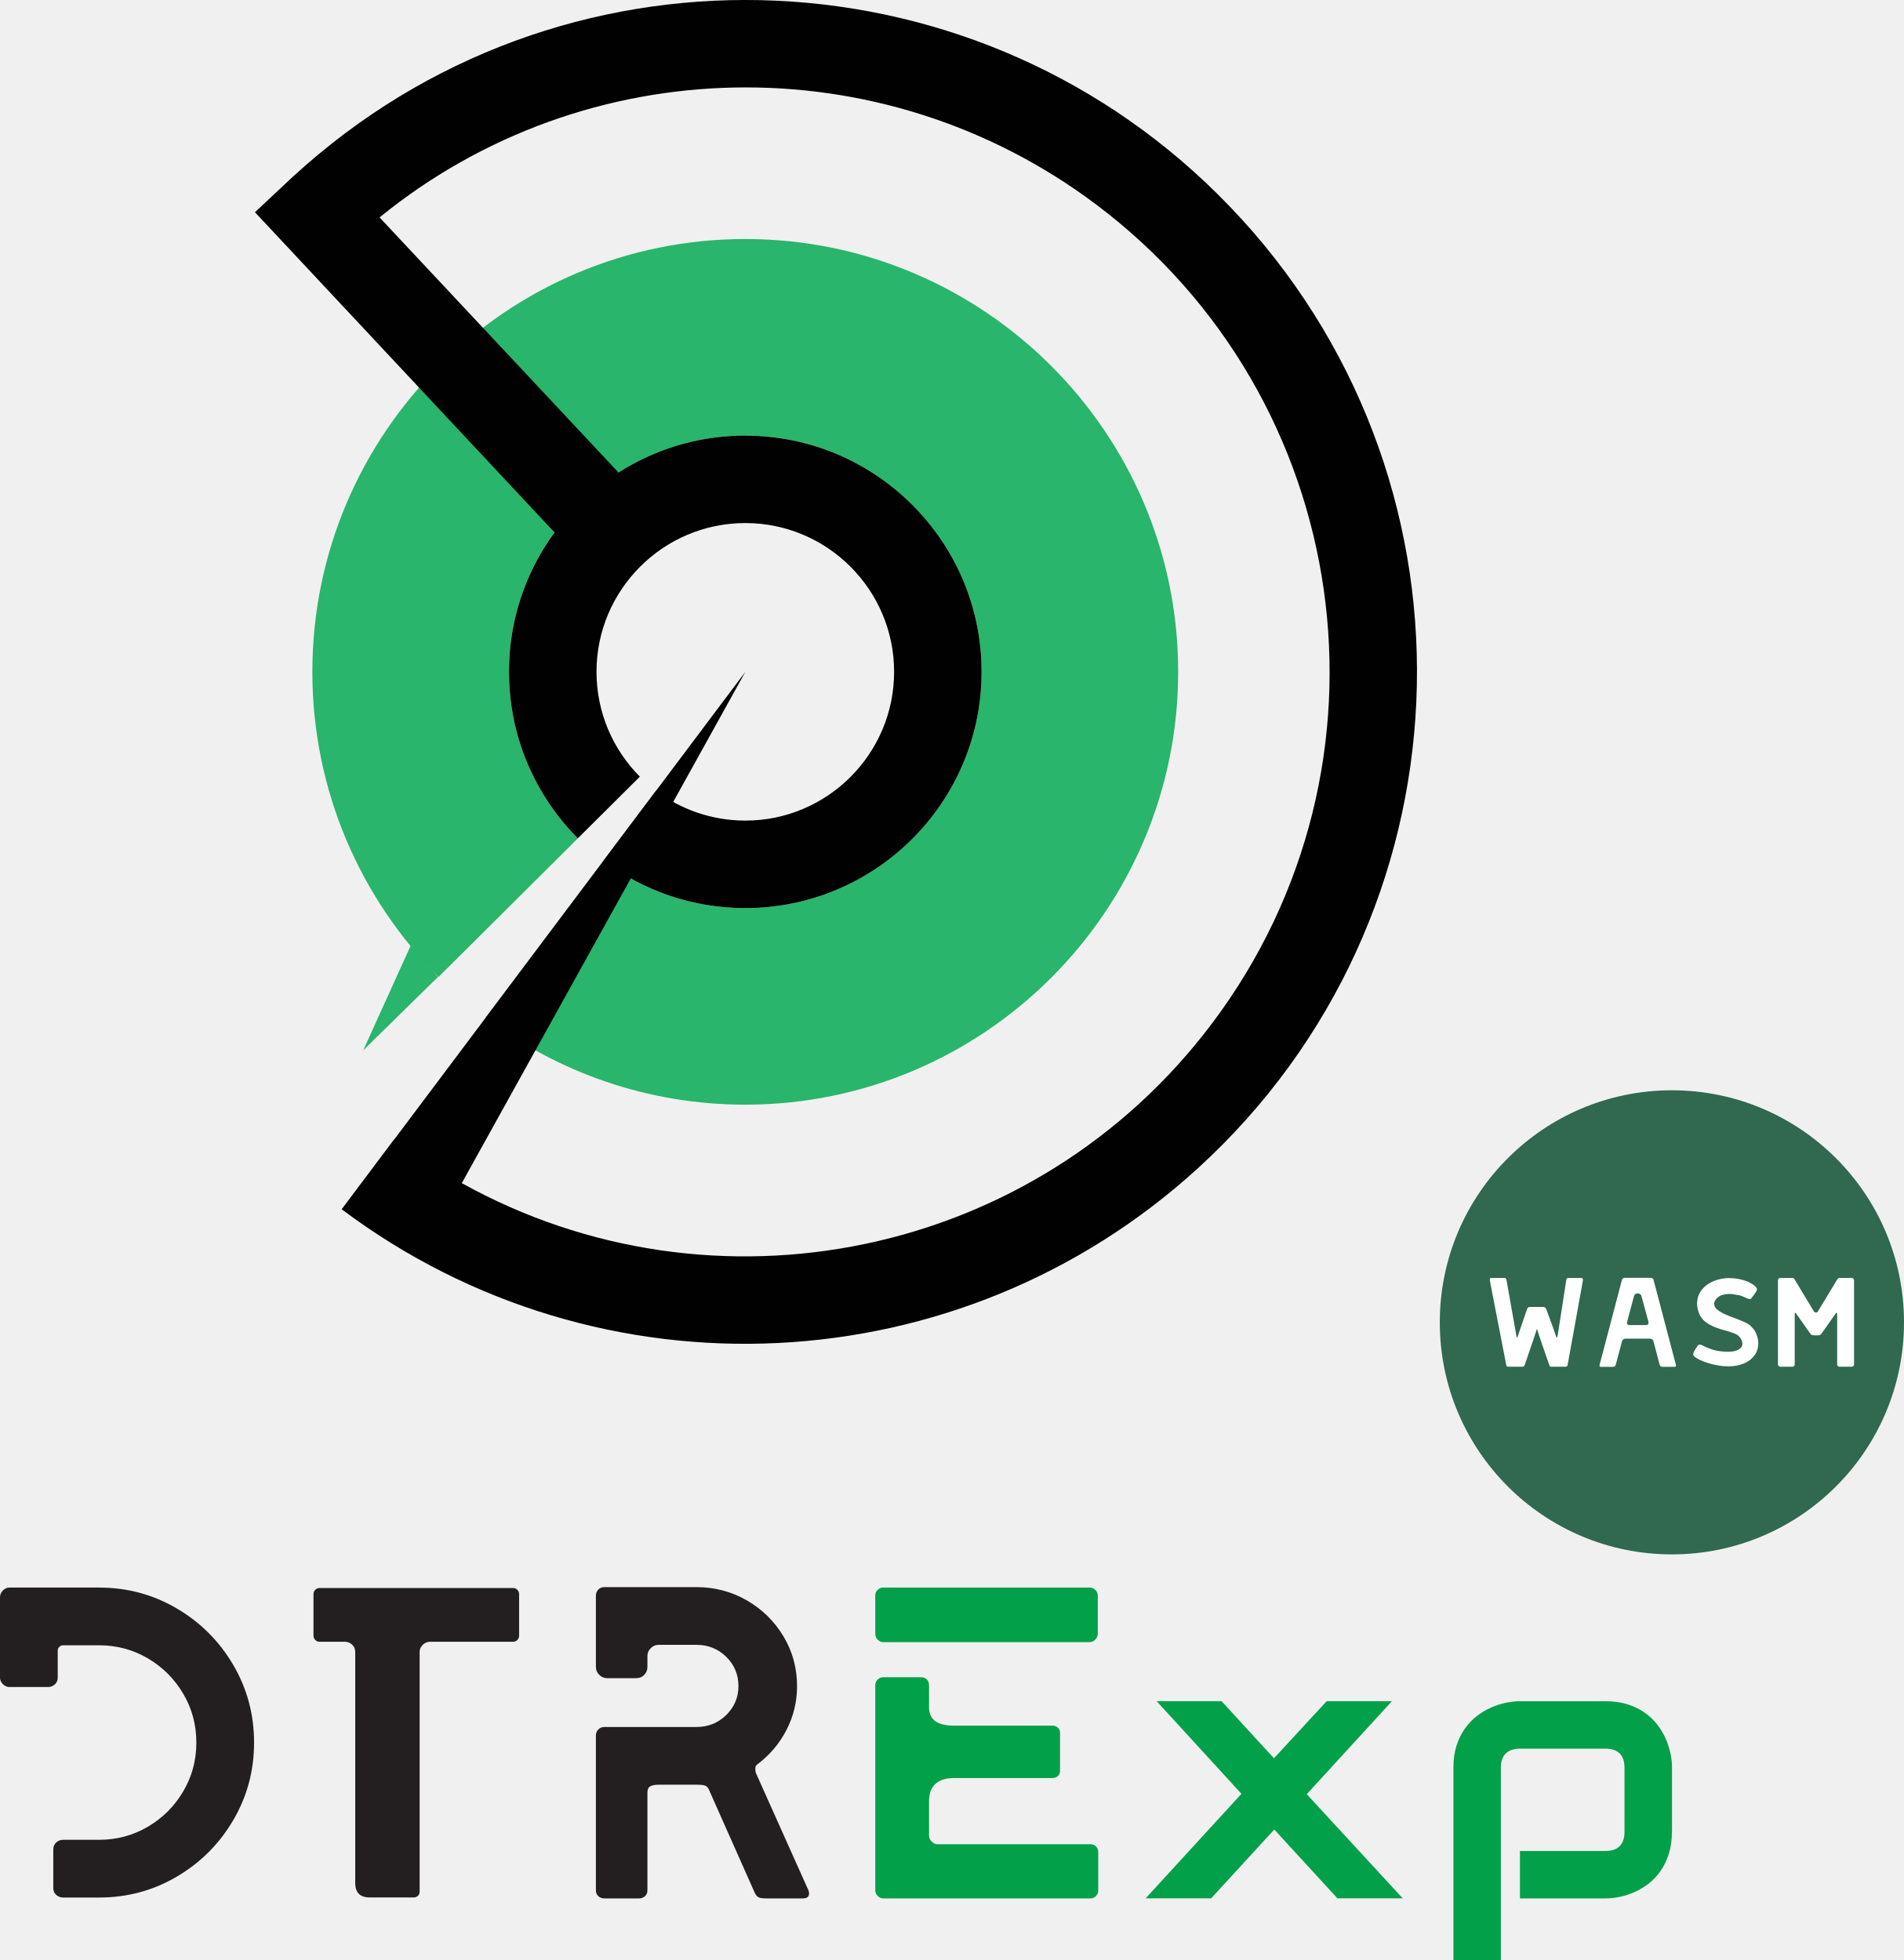
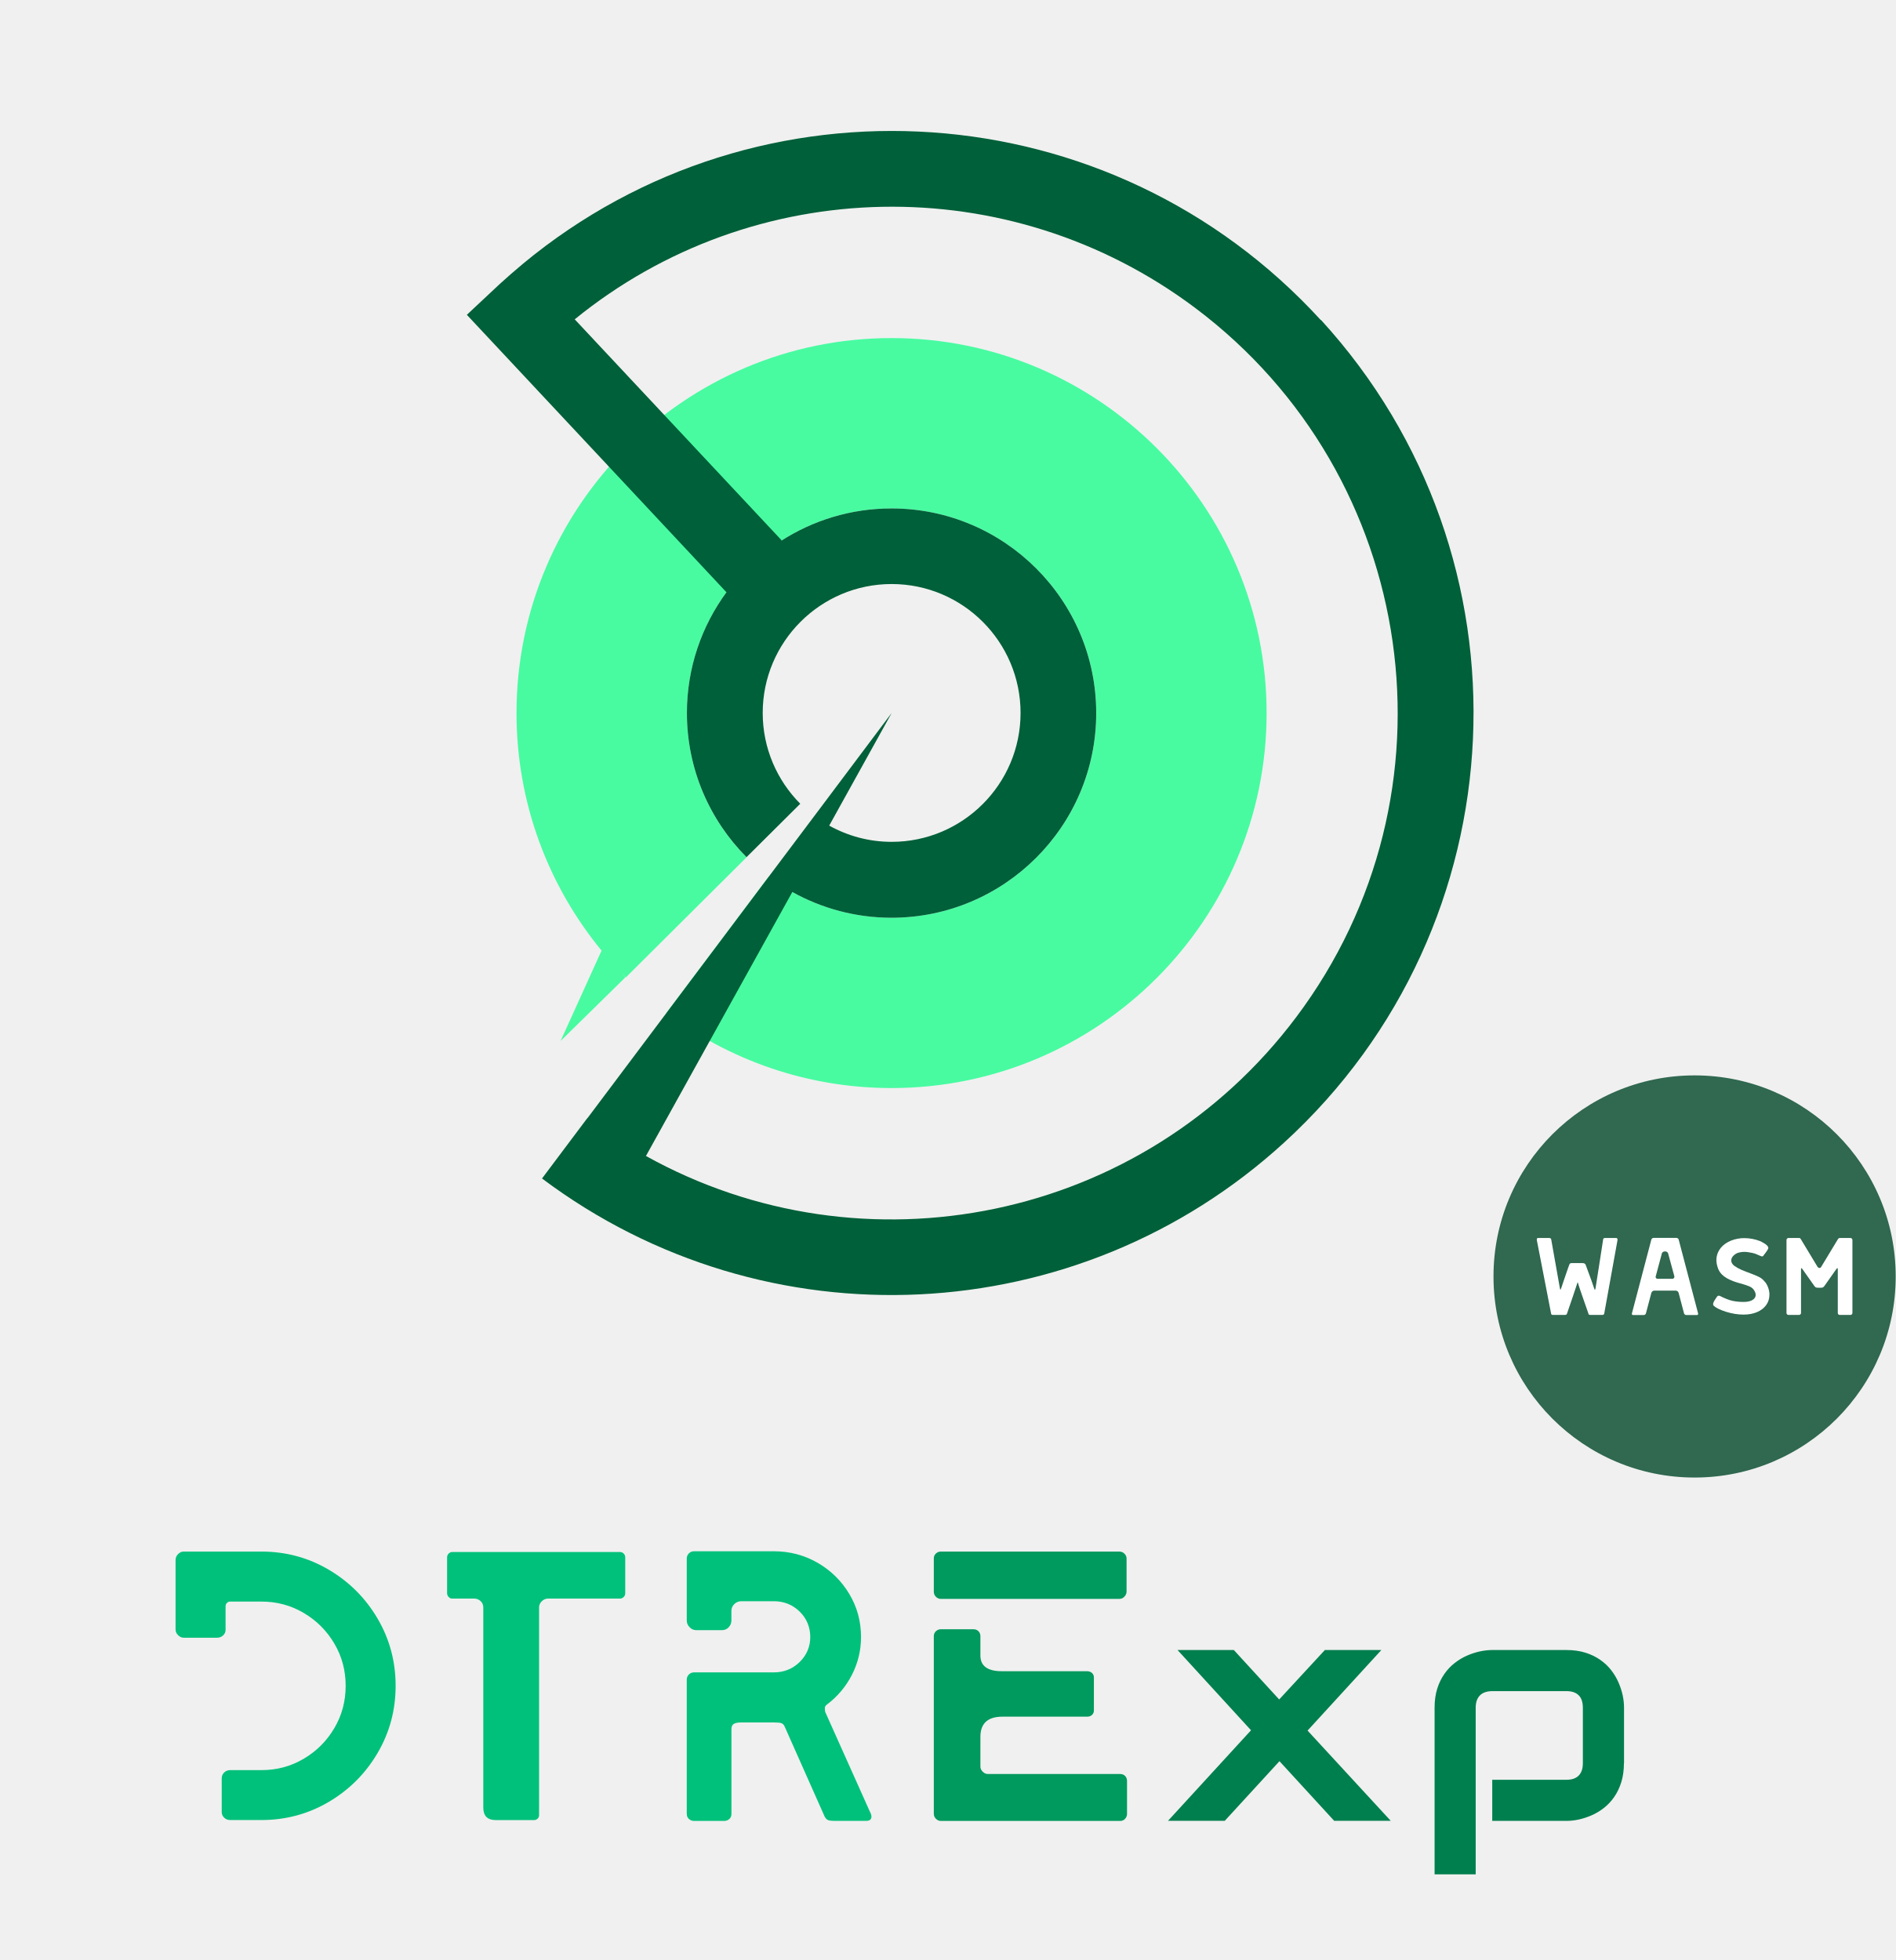
- <svg xmlns="http://www.w3.org/2000/svg" viewBox="0 0 407.67 419.76">
-   <defs>
-     <style>
-       .cls-1 {
-         fill: #29b56b;
-       }
- 
-       .cls-2 {
-         fill: #010101;
-       }
- 
-       .cls-3 {
-         fill: #231f20;
-       }
- 
-       .cls-4 {
-         fill: #03a04a;
-       }
-     </style>
-   </defs>
-   <g id="text">
-     <g>
-       <path class="cls-3" d="M11.41,404.38L11.41,396.11Q11.41,395.16 12.03,394.59Q12.65,394.02 13.50,394.02L21.21,394.02Q26.91,394.02 31.67,391.21Q36.43,388.41 39.23,383.65Q42.04,378.90 42.04,373.19Q42.04,367.48 39.23,362.73Q36.43,357.97 31.67,355.17Q26.91,352.36 21.21,352.36L13.50,352.36Q13.03,352.36 12.70,352.70Q12.36,353.03 12.36,353.50L12.36,359.31Q12.36,360.16 11.75,360.73Q11.13,361.30 10.27,361.30L2.00,361.30Q1.24,361.30 0.62,360.68Q0.00,360.07 0.00,359.31L0.00,342.09Q0.00,341.24 0.62,340.62Q1.24,340.00 2.00,340.00L21.21,340.00Q30.24,340.00 37.85,344.47Q45.46,348.94 49.93,356.55Q54.40,364.16 54.40,373.19Q54.40,382.22 49.93,389.83Q45.46,397.44 37.85,401.91Q30.24,406.38 21.21,406.38L13.50,406.38Q12.65,406.38 12.03,405.81Q11.41,405.24 11.41,404.38Z" />
-       <path class="cls-3" d="M76.06,403.27L76.06,353.79Q76.06,352.84 75.39,352.22Q74.73,351.60 73.78,351.60L68.36,351.60Q67.88,351.60 67.50,351.22Q67.12,350.84 67.12,350.27L67.12,341.43Q67.12,340.86 67.50,340.48Q67.88,340.10 68.36,340.10L109.91,340.10Q110.39,340.10 110.77,340.48Q111.15,340.86 111.15,341.43L111.15,350.27Q111.15,350.84 110.77,351.22Q110.39,351.60 109.91,351.60L92.13,351.60Q91.18,351.60 90.51,352.27Q89.85,352.93 89.85,353.79L89.85,405.12Q89.85,405.69 89.47,406.03Q89.09,406.36 88.61,406.36L79.15,406.36Q76.06,406.36 76.06,403.27Z" />
-       <path class="cls-3" d="M127.59,404.86L127.59,371.67Q127.59,370.90 128.11,370.38Q128.64,369.86 129.40,369.86L149.08,369.86Q152.88,369.86 155.50,367.29Q158.11,364.72 158.11,361.11Q158.11,357.40 155.50,354.83Q152.88,352.26 149.08,352.26L141.09,352.26Q140.05,352.26 139.33,352.98Q138.62,353.69 138.62,354.64L138.62,357.02Q138.62,357.97 137.95,358.68Q137.29,359.40 136.24,359.40L129.97,359.40Q129.02,359.40 128.30,358.68Q127.59,357.97 127.59,357.02L127.59,341.71Q127.59,340.95 128.11,340.42Q128.64,339.90 129.40,339.90L149.08,339.90Q154.97,339.90 159.92,342.75Q164.86,345.61 167.76,350.46Q170.66,355.31 170.66,361.11Q170.66,366.05 168.43,370.43Q166.19,374.80 162.30,377.75Q161.72,378.13 161.72,378.70Q161.72,379.27 161.82,379.65L172.85,404.29Q173.23,404.95 173.23,405.52Q173.23,406.57 171.90,406.57L164.10,406.57Q163.06,406.57 162.53,406.38Q162.01,406.19 161.63,405.43L151.74,383.17Q151.46,382.60 150.98,382.41Q150.51,382.22 149.08,382.22L141.00,382.22Q139.86,382.22 139.24,382.56Q138.62,382.89 138.62,383.93L138.62,404.86Q138.62,405.62 138.10,406.09Q137.57,406.57 136.81,406.57L129.40,406.57Q128.64,406.57 128.11,406.09Q127.59,405.62 127.59,404.86Z" />
-       <path class="cls-4" d="M187.41,349.88L187.41,341.70Q187.41,340.94 187.93,340.47Q188.46,339.99 189.12,339.99L233.25,339.99Q234.01,339.99 234.53,340.51Q235.05,341.04 235.05,341.70L235.05,349.88Q235.05,350.55 234.53,351.12Q234.01,351.69 233.25,351.69L189.12,351.69Q188.46,351.69 187.93,351.17Q187.41,350.64 187.41,349.88ZM187.41,404.86L187.41,360.92Q187.41,360.15 187.93,359.68Q188.46,359.20 189.12,359.20L197.21,359.20Q197.97,359.20 198.44,359.68Q198.92,360.15 198.92,360.92L198.92,365.68Q198.92,369.57 204.25,369.57L225.35,369.57Q226.02,369.57 226.50,370.00Q226.97,370.43 226.97,371.09L226.97,379.27Q226.97,379.94 226.50,380.37Q226.02,380.79 225.35,380.79L204.39,380.79Q198.92,380.79 198.92,385.79L198.92,393.16Q198.92,393.82 199.49,394.40Q200.06,394.97 200.72,394.97L233.44,394.97Q234.20,394.97 234.67,395.44Q235.15,395.92 235.15,396.68L235.15,404.86Q235.15,405.52 234.67,406.05Q234.20,406.57 233.44,406.57L189.12,406.57Q188.46,406.57 187.93,406.05Q187.41,405.52 187.41,404.86Z" />
-       <path class="cls-4" d="M298.03,364.33l-18.24,19.92,20.55,22.3h-13.98l-13.52-14.73-13.52,14.73h-14.02l20.51-22.38-18.16-19.84h13.91l11.21,12.23,11.29-12.23h13.98Z" />
-       <path class="cls-4" d="M357.98,392.3c0,1.75-.22,3.31-.66,4.71-.44,1.39-1.03,2.62-1.76,3.67-.73,1.05-1.58,1.95-2.54,2.7-.96.74-1.97,1.35-3.03,1.82s-2.12.81-3.18,1.04c-1.07.22-2.08.33-3.05.33h-18.32v-10.16h18.32c1.35,0,2.37-.35,3.05-1.05.68-.7,1.02-1.72,1.02-3.05v-13.67c0-1.41-.35-2.45-1.04-3.12-.69-.68-1.7-1.02-3.03-1.02h-18.24c-1.38,0-2.42.35-3.12,1.04-.7.69-1.05,1.7-1.05,3.03v41.21h-10.16v-41.21c0-1.74.22-3.31.66-4.69.44-1.38,1.04-2.6,1.78-3.65s1.59-1.95,2.56-2.7c.96-.74,1.97-1.35,3.03-1.82s2.12-.81,3.2-1.04c1.08-.22,2.09-.33,3.03-.33h18.32c1.74,0,3.31.22,4.69.66,1.38.44,2.6,1.03,3.65,1.76,1.05.73,1.95,1.58,2.7,2.54.74.96,1.35,1.97,1.82,3.03s.81,2.12,1.04,3.18c.22,1.07.33,2.08.33,3.05v13.75Z" />
-     </g>
-   </g>
-   <g id="mark">
-     <g>
-       <path class="cls-1" d="M87.91,202.57l-10.14,22.37,16.03-15.74-5.89-6.64h0Z" />
-       <path class="cls-1" d="M159.57,51.19c-51.11,0-92.69,41.59-92.69,92.7,0,25.47,10.33,48.57,27.01,65.34l29.83-29.68c-9.1-9.16-14.74-21.76-14.74-35.66,0-27.9,22.69-50.59,50.59-50.59s50.59,22.69,50.59,50.59-22.69,50.59-50.59,50.59c-11.39,0-21.9-3.78-30.37-10.15l-25.27,33.65c15.51,11.67,34.77,18.6,55.64,18.6h0c51.11,0,92.69-41.59,92.69-92.7s-41.58-92.69-92.69-92.69h0Z" />
-       <path class="cls-2" d="M265.69,46.77C213.81-10,126.91-15.64,68.43,32.86h0l-.03.02c-1.94,1.61-3.85,3.28-5.73,5l-8.08,7.57,64.15,68.58,13.67-12.85-51.14-54.62c44.15-35.94,107.44-37.31,153.41-2.78,55.26,41.52,66.43,119.99,24.93,175.27-38,50.63-106.97,64.25-160.77,34.31h.05s60.7-109.48,60.7-109.48l-75.16,100.13s-.02-.01-.03-.02l-11.24,14.98s.01,0,.02.01l-.03.03h.05c55.33,41.51,132.36,37.77,183.41-8.93,58.64-53.63,62.71-144.67,9.08-203.33h0Z" />
-       <path class="cls-2" d="M159.57,93.29c-27.9,0-50.59,22.69-50.59,50.59,0,13.9,5.64,26.51,14.74,35.66l13.28-13.21c-5.73-5.76-9.28-13.7-9.28-22.45,0-17.57,14.29-31.86,31.86-31.86s31.86,14.29,31.86,31.86-14.29,31.86-31.86,31.86c-7.17,0-13.79-2.38-19.12-6.39l-11.25,14.98c8.46,6.37,18.98,10.15,30.37,10.15,27.9,0,50.59-22.69,50.59-50.59s-22.69-50.59-50.59-50.59h0Z" />
-     </g>
-   </g>
-   <g id="badge">
+ <svg xmlns="http://www.w3.org/2000/svg" viewBox="0 0 377.2 390">
+   <path d="M44.11,360.56v-6.66c0-.51.17-.92.5-1.22.33-.31.73-.46,1.18-.46h6.21c3.06,0,5.87-.75,8.42-2.26,2.55-1.5,4.58-3.53,6.09-6.09,1.51-2.55,2.26-5.36,2.26-8.42s-.75-5.87-2.26-8.42c-1.5-2.55-3.53-4.58-6.09-6.09-2.55-1.51-5.36-2.26-8.42-2.26h-6.21c-.25,0-.47.09-.64.27-.18.18-.27.39-.27.64v4.68c0,.46-.16.84-.49,1.14-.33.31-.73.46-1.19.46h-6.66c-.41,0-.78-.17-1.11-.5-.33-.33-.5-.69-.5-1.1v-13.86c0-.46.17-.85.5-1.18.33-.33.7-.5,1.11-.5h15.46c4.85,0,9.31,1.2,13.39,3.6,4.08,2.4,7.32,5.64,9.72,9.72,2.4,4.08,3.6,8.55,3.6,13.39,0,4.85-1.2,9.31-3.6,13.39-2.4,4.08-5.64,7.32-9.72,9.72-4.08,2.4-8.55,3.6-13.39,3.6h-6.21c-.46,0-.85-.15-1.18-.46-.33-.31-.5-.69-.5-1.15Z" style="fill: #00c17b;" />
+   <path d="M96.15,359.67v-39.83c0-.51-.18-.93-.54-1.26-.35-.33-.79-.5-1.3-.5h-4.36c-.26,0-.49-.1-.69-.31-.2-.2-.31-.46-.31-.76v-7.12c0-.31.1-.56.31-.76.2-.2.43-.31.69-.31h33.44c.26,0,.49.1.69.31.2.2.31.46.31.76v7.12c0,.31-.1.56-.31.76-.2.2-.43.31-.69.31h-14.31c-.51,0-.94.18-1.3.54-.35.35-.53.76-.53,1.22v41.32c0,.31-.1.55-.31.73-.2.18-.43.27-.69.27h-7.61c-1.66,0-2.49-.83-2.49-2.49Z" style="fill: #00c17b;" />
+   <path d="M136.63,360.95v-26.72c0-.41.14-.76.42-1.04.28-.28.63-.42,1.04-.42h15.84c2.04,0,3.76-.69,5.17-2.07,1.4-1.38,2.1-3.04,2.1-4.97s-.7-3.68-2.1-5.05c-1.41-1.38-3.13-2.07-5.17-2.07h-6.43c-.56,0-1.03.19-1.42.58-.38.38-.57.83-.57,1.34v1.92c0,.51-.18.96-.54,1.34-.35.39-.81.58-1.38.58h-5.05c-.51,0-.96-.19-1.34-.58-.38-.38-.57-.83-.57-1.34v-12.32c0-.41.14-.75.42-1.04.28-.28.63-.42,1.04-.42h15.84c3.16,0,6.07.76,8.73,2.29,2.65,1.53,4.75,3.6,6.31,6.21,1.56,2.6,2.33,5.46,2.33,8.57,0,2.65-.6,5.15-1.8,7.5-1.2,2.35-2.85,4.31-4.93,5.89-.31.2-.47.46-.47.76s.03.56.08.76l8.88,19.83c.2.35.31.68.31.99,0,.56-.36.85-1.07.85h-6.28c-.56,0-.98-.05-1.26-.15-.28-.1-.52-.36-.72-.76l-7.96-17.92c-.15-.31-.35-.51-.61-.61-.25-.1-.76-.15-1.53-.15h-6.5c-.61,0-1.08.09-1.42.27-.33.18-.5.54-.5,1.1v16.85c0,.41-.14.74-.42.99-.28.26-.63.39-1.04.39h-5.96c-.41,0-.75-.13-1.04-.39-.28-.25-.42-.58-.42-.99Z" style="fill: #00c17b;" />
+   <path d="M185.78,316.69v-6.58c0-.41.14-.74.42-.99.28-.26.6-.39.96-.39h35.52c.41,0,.75.14,1.03.42.28.28.42.6.42.96v6.58c0,.36-.14.69-.42,1s-.62.46-1.03.46h-35.52c-.35,0-.67-.14-.96-.42-.28-.28-.42-.63-.42-1.04ZM185.78,360.95v-35.37c0-.41.14-.75.42-1,.28-.26.6-.39.96-.39h6.51c.41,0,.74.13.99.39.26.25.39.58.39,1v3.83c0,2.09,1.43,3.13,4.29,3.13h16.98c.36,0,.67.12.93.35.25.23.38.52.38.88v6.58c0,.36-.13.65-.38.89-.26.23-.57.34-.93.34h-16.87c-2.94,0-4.4,1.34-4.4,4.02v5.93c0,.35.15.69.46,1,.31.31.64.46.99.46h26.34c.41,0,.74.13.99.38.26.26.39.59.39,1v6.58c0,.35-.13.67-.39.96-.25.28-.58.42-.99.42h-35.67c-.35,0-.67-.14-.96-.42-.28-.28-.42-.6-.42-.96Z" style="fill: #00995e;" />
+   <path d="M274.82,328.32l-14.68,16.03,16.54,17.95h-11.25l-10.88-11.86-10.88,11.86h-11.29l16.51-18.01-14.62-15.97h11.2l9.02,9.84,9.09-9.84h11.25,0Z" style="fill: #007f4e;" />
+   <path d="M323.08,350.84c0,1.41-.18,2.66-.53,3.79-.35,1.12-.83,2.11-1.42,2.95-.59.85-1.27,1.57-2.04,2.17-.77.6-1.59,1.09-2.44,1.46s-1.71.65-2.56.84c-.86.18-1.67.27-2.46.27h-14.75v-8.18h14.75c1.09,0,1.91-.28,2.46-.85.55-.56.82-1.38.82-2.46v-11c0-1.13-.28-1.97-.84-2.51-.56-.55-1.37-.82-2.44-.82h-14.68c-1.11,0-1.95.28-2.51.84-.56.56-.85,1.37-.85,2.44v33.17h-8.18v-33.17c0-1.4.18-2.66.53-3.78s.84-2.09,1.43-2.94,1.28-1.57,2.06-2.17c.77-.6,1.59-1.09,2.44-1.46s1.71-.65,2.58-.84c.87-.18,1.68-.27,2.44-.27h14.75c1.4,0,2.66.18,3.78.53s2.09.83,2.94,1.42,1.57,1.27,2.17,2.04c.6.77,1.09,1.59,1.46,2.44s.65,1.71.84,2.56c.18.86.27,1.67.27,2.46v11.07h-.02Z" style="fill: #007f4e;" />
+   <path d="M177.37,67.27c-41.14,0-74.61,33.48-74.61,74.62,0,17.92,6.35,34.38,16.92,47.26l-8.15,17.98,12.9-12.67-.71-.81c.26.27.52.56.79.83l24.01-23.89c-7.32-7.37-11.86-17.52-11.86-28.7,0-22.46,18.26-40.72,40.72-40.72s40.72,18.26,40.72,40.72-18.26,40.72-40.72,40.72c-9.17,0-17.63-3.04-24.45-8.17l-20.34,27.09c12.48,9.39,27.99,14.97,44.79,14.97,41.14,0,74.61-33.48,74.61-74.62s-33.47-74.61-74.61-74.61Z" style="fill: #00ff7f; opacity: .7;" />
+   <path d="M262.79,63.69v.02c-41.76-45.7-111.71-50.24-158.78-11.2l-.02.02c-1.56,1.3-3.1,2.64-4.61,4.02l-6.5,6.09,51.64,55.2.04-.04c-4.96,6.75-7.9,15.07-7.9,24.06,0,11.19,4.54,21.34,11.86,28.7l10.69-10.63c-4.61-4.64-7.47-11.03-7.47-18.07,0-14.14,11.5-25.65,25.65-25.65s25.65,11.5,25.65,25.65-11.5,25.65-25.65,25.65c-4.51,0-8.74-1.18-12.42-3.23l12.43-22.42-15.39,20.51s0,0,0,0l-9.06,12.06s0,0,0,0l-36.05,48.03s-.02,0-.02-.02l-9.05,12.06s0,0,.02,0l-.02.02h.04c44.54,33.41,106.54,30.4,147.63-7.19,47.2-43.17,50.48-116.45,7.31-163.67ZM257.89,202.38c-30.59,40.75-86.1,51.72-129.41,27.62h.04l29.11-52.51c5.85,3.25,12.58,5.12,19.74,5.12,22.46,0,40.72-18.26,40.72-40.72s-18.26-40.72-40.72-40.72h0c-8.1,0-15.65,2.38-22,6.47l.13-.13-41.16-43.97c35.54-28.93,86.48-30.03,123.48-2.24,44.48,33.42,53.47,96.58,20.07,141.08Z" style="fill: #006039;" />
+   <g id="badge" transform="translate(48.934 25.990) scale(0.8051)">
    <rect x="308.28" y="233.50" width="99.39" height="99.39" rx="49.69" ry="49.69" fill="#306850" />
    <g>
      <path fill="#ffffff" d="M322.511 292.347 319.002 274.288Q318.975 274.207 318.975 274.071Q318.975 273.69 319.274 273.69H322.048Q322.456 273.69 322.538 274.016L324.686 286.119Q324.768 286.472 324.822 286.472Q324.877 286.472 325.013 286.091Q325.094 285.792 325.693 284.065Q326.291 282.338 326.726 281.06L326.971 280.38Q327.052 280.135 327.175 280.013Q327.297 279.891 327.596 279.891H330.289Q330.914 279.891 331.078 280.38Q332.872 285.194 333.144 286.119Q333.28 286.499 333.335 286.499Q333.416 286.499 333.498 286.091Q333.852 283.889 334.477 279.85Q335.103 275.811 335.375 274.043Q335.402 273.826 335.524 273.758Q335.647 273.69 335.864 273.69H338.638Q338.801 273.69 338.883 273.867Q338.965 274.043 338.91 274.288L335.647 292.347Q335.565 292.7 335.157 292.7H332.22Q332.002 292.7 331.88 292.632Q331.757 292.564 331.73 292.347Q331.349 291.259 330.302 288.254Q329.255 285.248 329.201 284.949Q329.147 284.677 329.065 284.677Q329.011 284.677 328.956 284.949Q328.929 285.112 327.882 288.172Q326.835 291.232 326.454 292.347Q326.372 292.7 325.937 292.7H323Q322.783 292.7 322.66 292.632Q322.538 292.564 322.511 292.347Z" />
      <path fill="#ffffff" d="M342.473 292.374 347.287 274.071Q347.341 273.907 347.491 273.785Q347.64 273.663 347.831 273.663H353.488Q353.651 273.663 353.814 273.771Q353.977 273.88 354.031 274.043L358.845 292.347V292.428Q358.845 292.727 358.573 292.727H355.908Q355.745 292.727 355.568 292.605Q355.391 292.483 355.364 292.319L354.031 287.261Q353.977 287.016 353.76 286.853Q353.542 286.69 353.297 286.69H348.021Q347.776 286.69 347.559 286.853Q347.341 287.016 347.287 287.261L345.954 292.292Q345.927 292.483 345.75 292.605Q345.573 292.727 345.41 292.727H342.745Q342.609 292.727 342.527 292.619Q342.446 292.51 342.473 292.374ZM352.454 283.78Q352.726 283.78 352.876 283.589Q353.025 283.399 352.971 283.154L351.448 277.552Q351.421 277.334 351.203 277.171Q350.985 277.008 350.741 277.008H350.578Q350.333 277.008 350.115 277.171Q349.898 277.334 349.87 277.552L348.375 283.154L348.347 283.29Q348.347 283.508 348.483 283.644Q348.619 283.78 348.864 283.78Z" />
      <path fill="#ffffff" d="M362.707 290.443Q362.544 290.28 362.544 290.035Q362.544 289.763 362.762 289.355Q362.979 288.947 363.496 288.213Q363.686 287.941 363.958 287.941Q364.04 287.941 364.203 287.995Q366.134 288.974 367.399 289.233Q368.663 289.491 370.078 289.491Q371.465 289.491 372.267 289.015Q373.069 288.539 373.069 287.75Q373.069 287.098 372.498 286.363Q372.144 285.901 371.369 285.588Q370.594 285.276 369.425 284.949Q369.289 284.922 368.718 284.759Q366.515 284.106 365.291 283.195Q364.067 282.284 363.659 280.897Q363.36 279.945 363.36 279.156Q363.36 277.769 364.094 276.613Q364.829 275.458 366.216 274.696Q367.603 273.935 369.479 273.744Q369.724 273.717 370.241 273.717Q372.308 273.717 374.293 274.506Q376.414 275.566 376.17 276.301Q376.006 276.709 375.53 277.321Q375.054 277.932 374.919 278.123Q374.837 278.232 374.674 278.232Q374.402 278.232 373.749 277.905Q372.879 277.497 372.308 277.389Q371.057 277.117 370.268 277.117Q369.398 277.117 368.5 277.416Q367.793 277.769 367.412 278.245Q367.031 278.721 367.031 279.238Q367.031 279.999 367.793 280.571Q368.636 281.169 369.602 281.577Q370.567 281.985 371.764 282.42Q373.069 282.909 373.871 283.304Q374.674 283.698 375.19 284.351Q375.734 284.868 376.102 285.819Q376.469 286.771 376.469 287.642Q376.469 289.165 375.653 290.28Q374.837 291.395 373.396 292.007Q371.954 292.619 370.078 292.619Q367.983 292.619 365.794 291.939Q363.605 291.259 362.707 290.443Z" />
      <path fill="#ffffff" d="M380.684 292.211V274.179Q380.684 273.989 380.82 273.839Q380.956 273.69 381.147 273.69H383.812Q384.084 273.69 384.22 273.962L388.354 280.815Q388.381 280.87 388.503 280.978Q388.626 281.087 388.816 281.087H388.87Q389.061 281.087 389.156 280.965Q389.251 280.842 389.278 280.788L393.385 273.989Q393.575 273.69 393.82 273.69H396.513Q396.703 273.69 396.839 273.839Q396.975 273.989 396.975 274.179V292.211Q396.975 292.401 396.839 292.551Q396.703 292.7 396.513 292.7H393.847Q393.63 292.7 393.494 292.564Q393.358 292.428 393.358 292.211V281.414Q393.358 281.142 393.249 281.142Q393.14 281.142 393.004 281.359L390.149 285.412Q389.904 285.765 389.727 285.874Q389.55 285.983 389.115 285.983H388.653Q388.136 285.983 387.946 285.901Q387.755 285.819 387.565 285.548L384.628 281.386Q384.465 281.142 384.383 281.142Q384.274 281.142 384.274 281.386V292.211Q384.274 292.401 384.138 292.551Q384.002 292.7 383.785 292.7H381.147Q380.956 292.7 380.82 292.551Q380.684 292.401 380.684 292.211Z" />
    </g>
  </g>
</svg>
